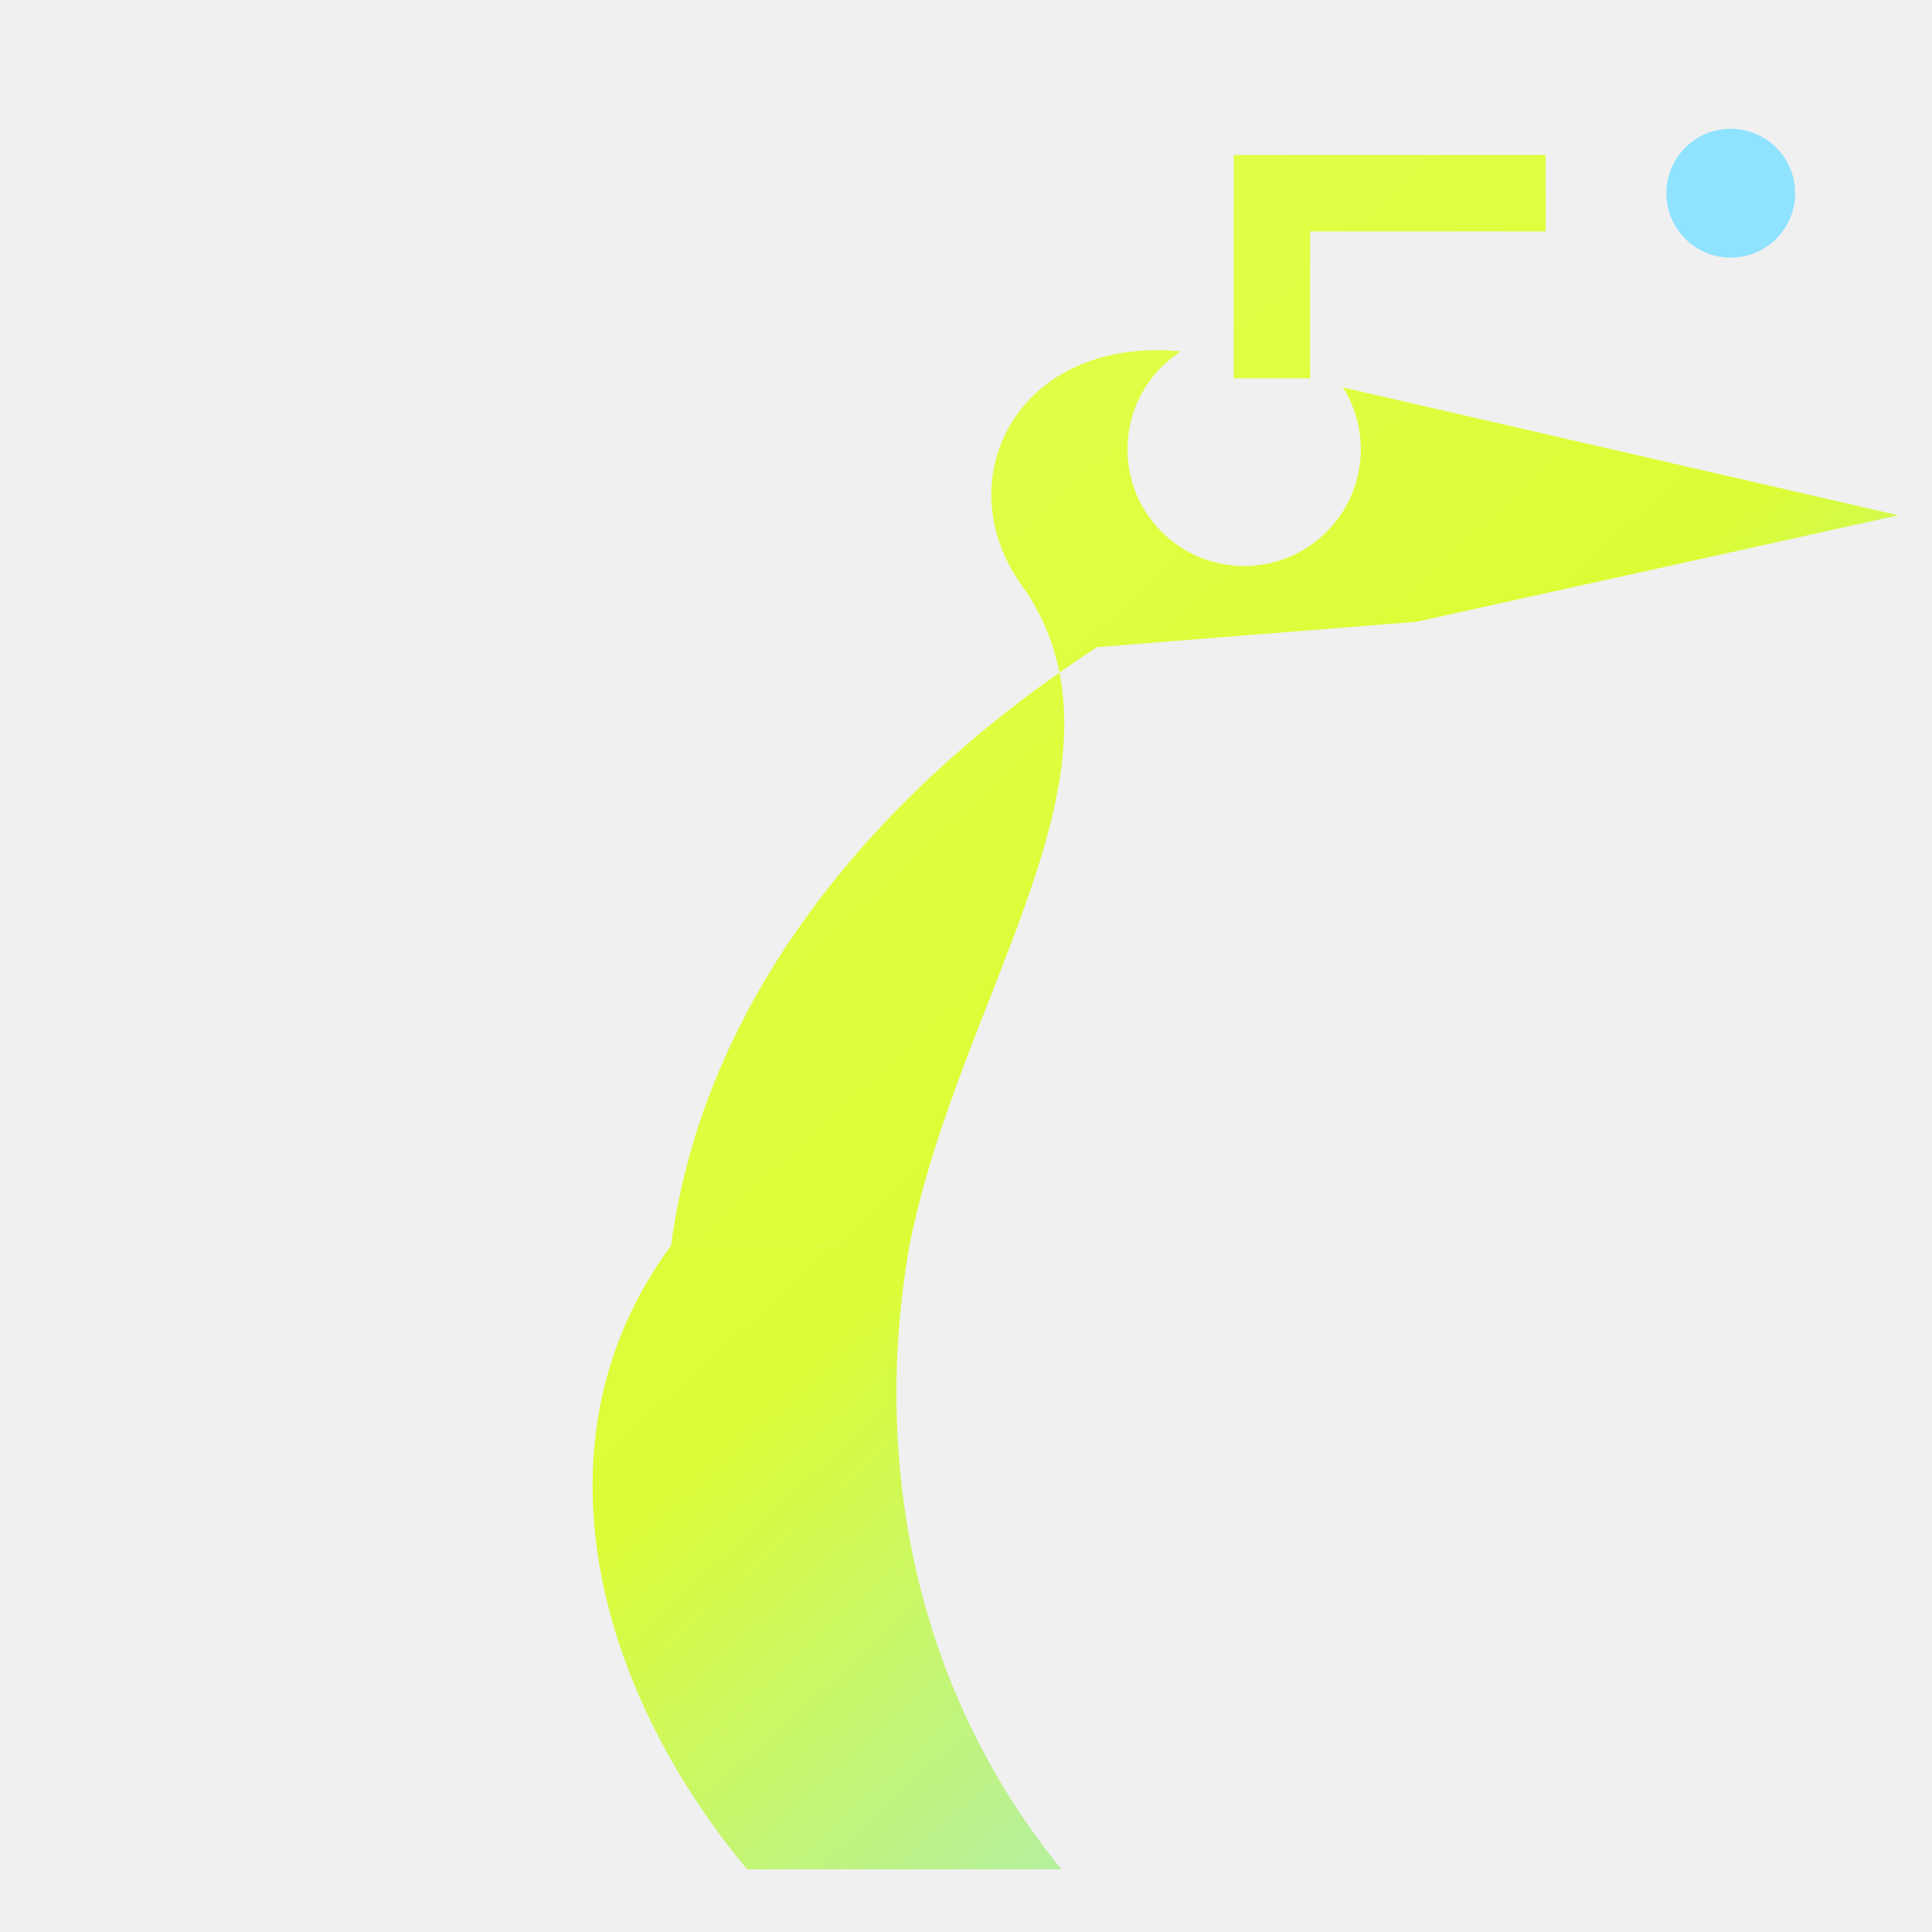
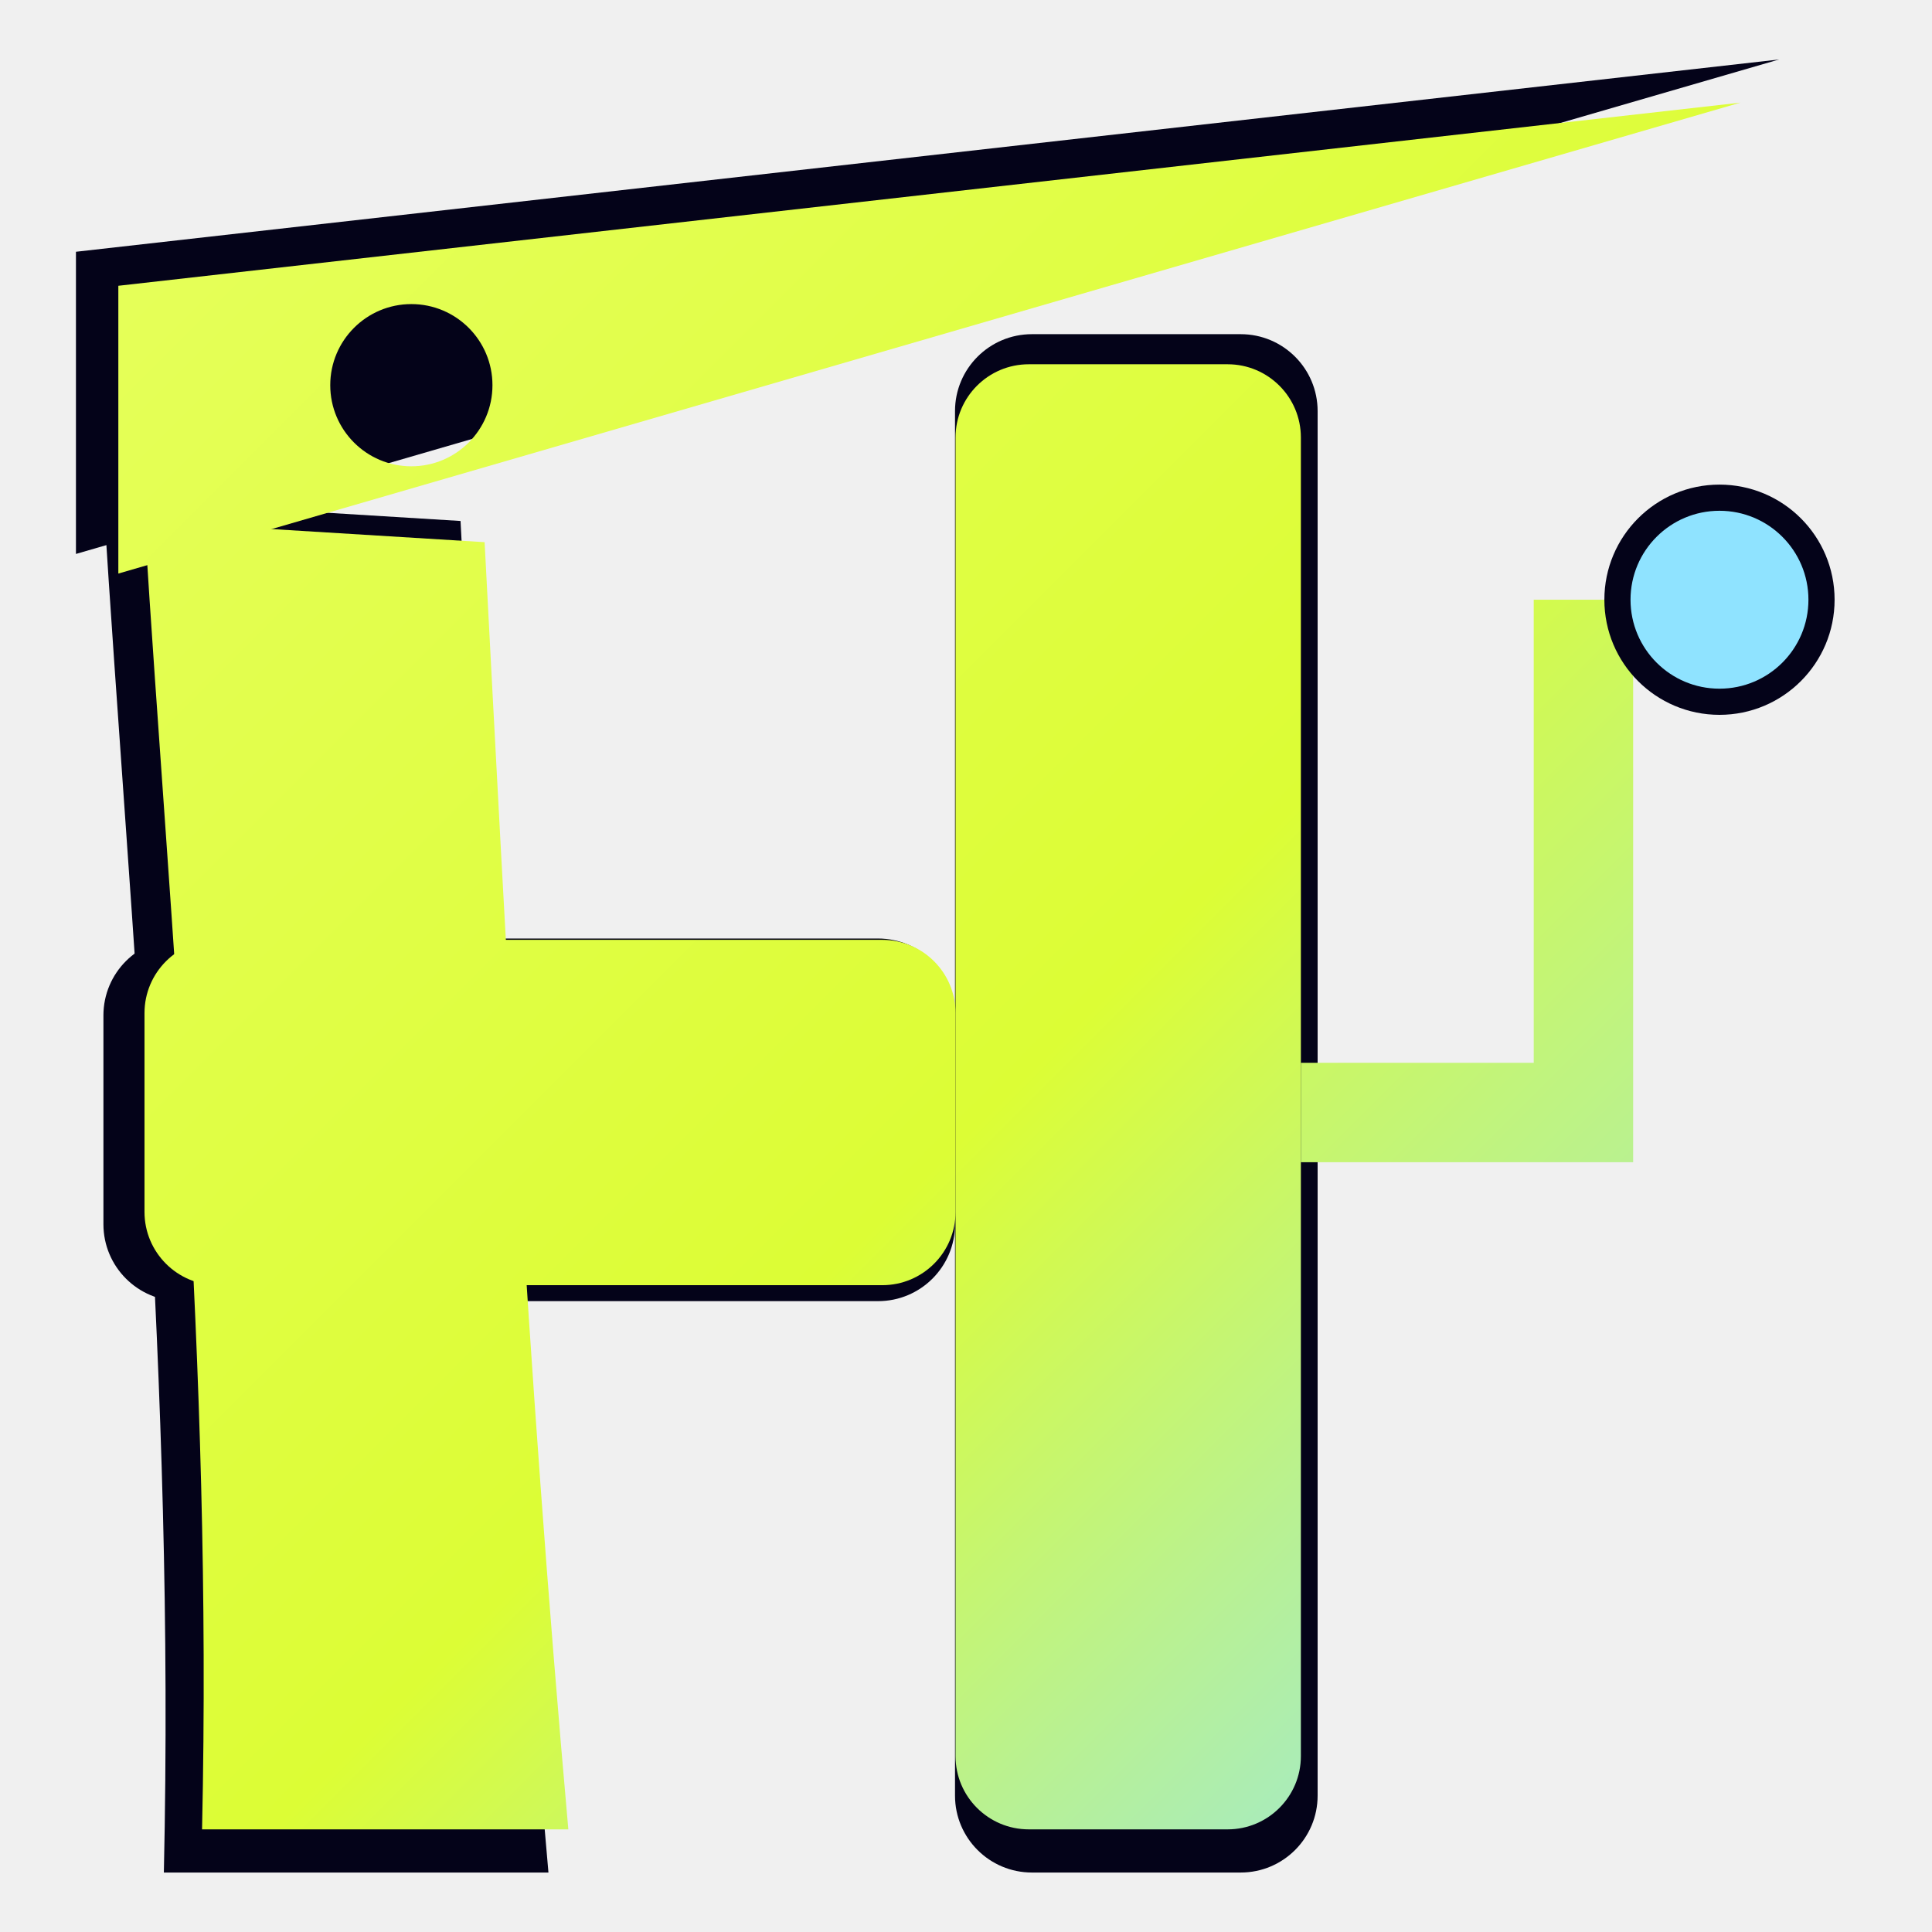
<svg xmlns="http://www.w3.org/2000/svg" viewBox="0 0 48 48" width="48" height="48" role="img" aria-label="heron">
  <defs>
-     <linearGradient id="heronBrand" x1="6" y1="2" x2="46" y2="46" gradientUnits="userSpaceOnUse">
+     <linearGradient id="heronBrand" x1="3" y1="3" x2="45" y2="45" gradientUnits="userSpaceOnUse">
      <stop stop-color="#e6ff5c" />
      <stop offset=".55" stop-color="#dcfd35" />
      <stop offset="1" stop-color="#8fe3ff" />
    </linearGradient>
-     <mask id="heronCut" maskUnits="userSpaceOnUse" x="0" y="0" width="48" height="48">
-       <g transform="translate(-11.3 -6.35) scale(1.26)">
-         <path fill="#fff" d="M46.4 15.2 L32.5 12.0 C29.1 11.5 27.5 14.5 29.2 16.7 C31.5 20.2 27.9 24.6 26.9 29.6 L22.2 29.6 C22.9 24.4 26.6 20.4 30.6 17.8 L36.9 17.3 Z" />
-         <path fill="#fff" d="M26.9 29.6 C26.1 34.2 27.2 38.6 29.9 41.9 L23.7 41.9 C20.7 38.3 19.4 33.4 22.2 29.6 Z" />
-         <circle cx="33.5" cy="13.9" r="2.3" fill="#000" />
+     <mask id="heronBody" maskUnits="userSpaceOnUse" x="0" y="0" width="48" height="48">
+       <g transform="translate(24 24) scale(1.3) translate(-28.2 -24.5)">
+         <g fill="#fff">
+           <path d="M12 11.5 L43 8 L12 17 Z" />
+           <path d="M12.5 16 L19 16.4 C19.4 24 19.8 32 20.6 41 L13.6 41 C13.8 32 13 24 12.5 16 Z" />
+           <rect x="28" y="13" width="6.6" height="28" rx="1.4" />
+           <rect x="12.5" y="24" width="15.5" height="6.6" rx="1.4" />
+         </g>
+         <circle cx="17.6" cy="13.4" r="1.55" fill="#000" />
+       </g>
+     </mask>
+     <mask id="heronHalo" maskUnits="userSpaceOnUse" x="0" y="0" width="48" height="48">
+       <g transform="translate(24 24) scale(1.365) translate(-28.2 -24.5)">
+         <g fill="#fff">
+           <path d="M12 11.5 L43 8 L12 17 Z" />
+           <path d="M12.5 16 L19 16.4 C19.4 24 19.8 32 20.6 41 L13.6 41 C13.8 32 13 24 12.5 16 Z" />
+           <rect x="28" y="13" width="6.6" height="28" rx="1.4" />
+           <rect x="12.5" y="24" width="15.5" height="6.6" rx="1.4" />
+         </g>
      </g>
    </mask>
  </defs>
-   <rect width="48" height="48" fill="url(#heronBrand)" mask="url(#heronCut)" />
-   <g stroke="url(#heronBrand)" stroke-width="1.9" fill="none" stroke-linejoin="miter">
-     <path d="M31.6 9.4 L31.6 4.8 L38.4 4.8" />
+   <rect width="48" height="48" fill="#040319" mask="url(#heronHalo)" />
+   <rect width="48" height="48" fill="url(#heronBrand)" mask="url(#heronBody)" />
+   <g stroke="url(#heronBrand)" stroke-width="1.9" fill="none" stroke-linejoin="miter" transform="translate(24 24) scale(1.3) translate(-28.2 -24.5)">
+     <path d="M34.6 27.3 L40 27.3 L40 17.5" />
  </g>
-   <circle cx="43" cy="4.8" r="1.6" fill="#8fe3ff" />
+   <circle cx="42.6" cy="17.5" r="2.2" fill="#040319" transform="translate(24 24) scale(1.3) translate(-28.2 -24.5)" />
+   <circle cx="42.6" cy="17.5" r="1.7" fill="#8fe3ff" transform="translate(24 24) scale(1.3) translate(-28.2 -24.5)" />
</svg>
